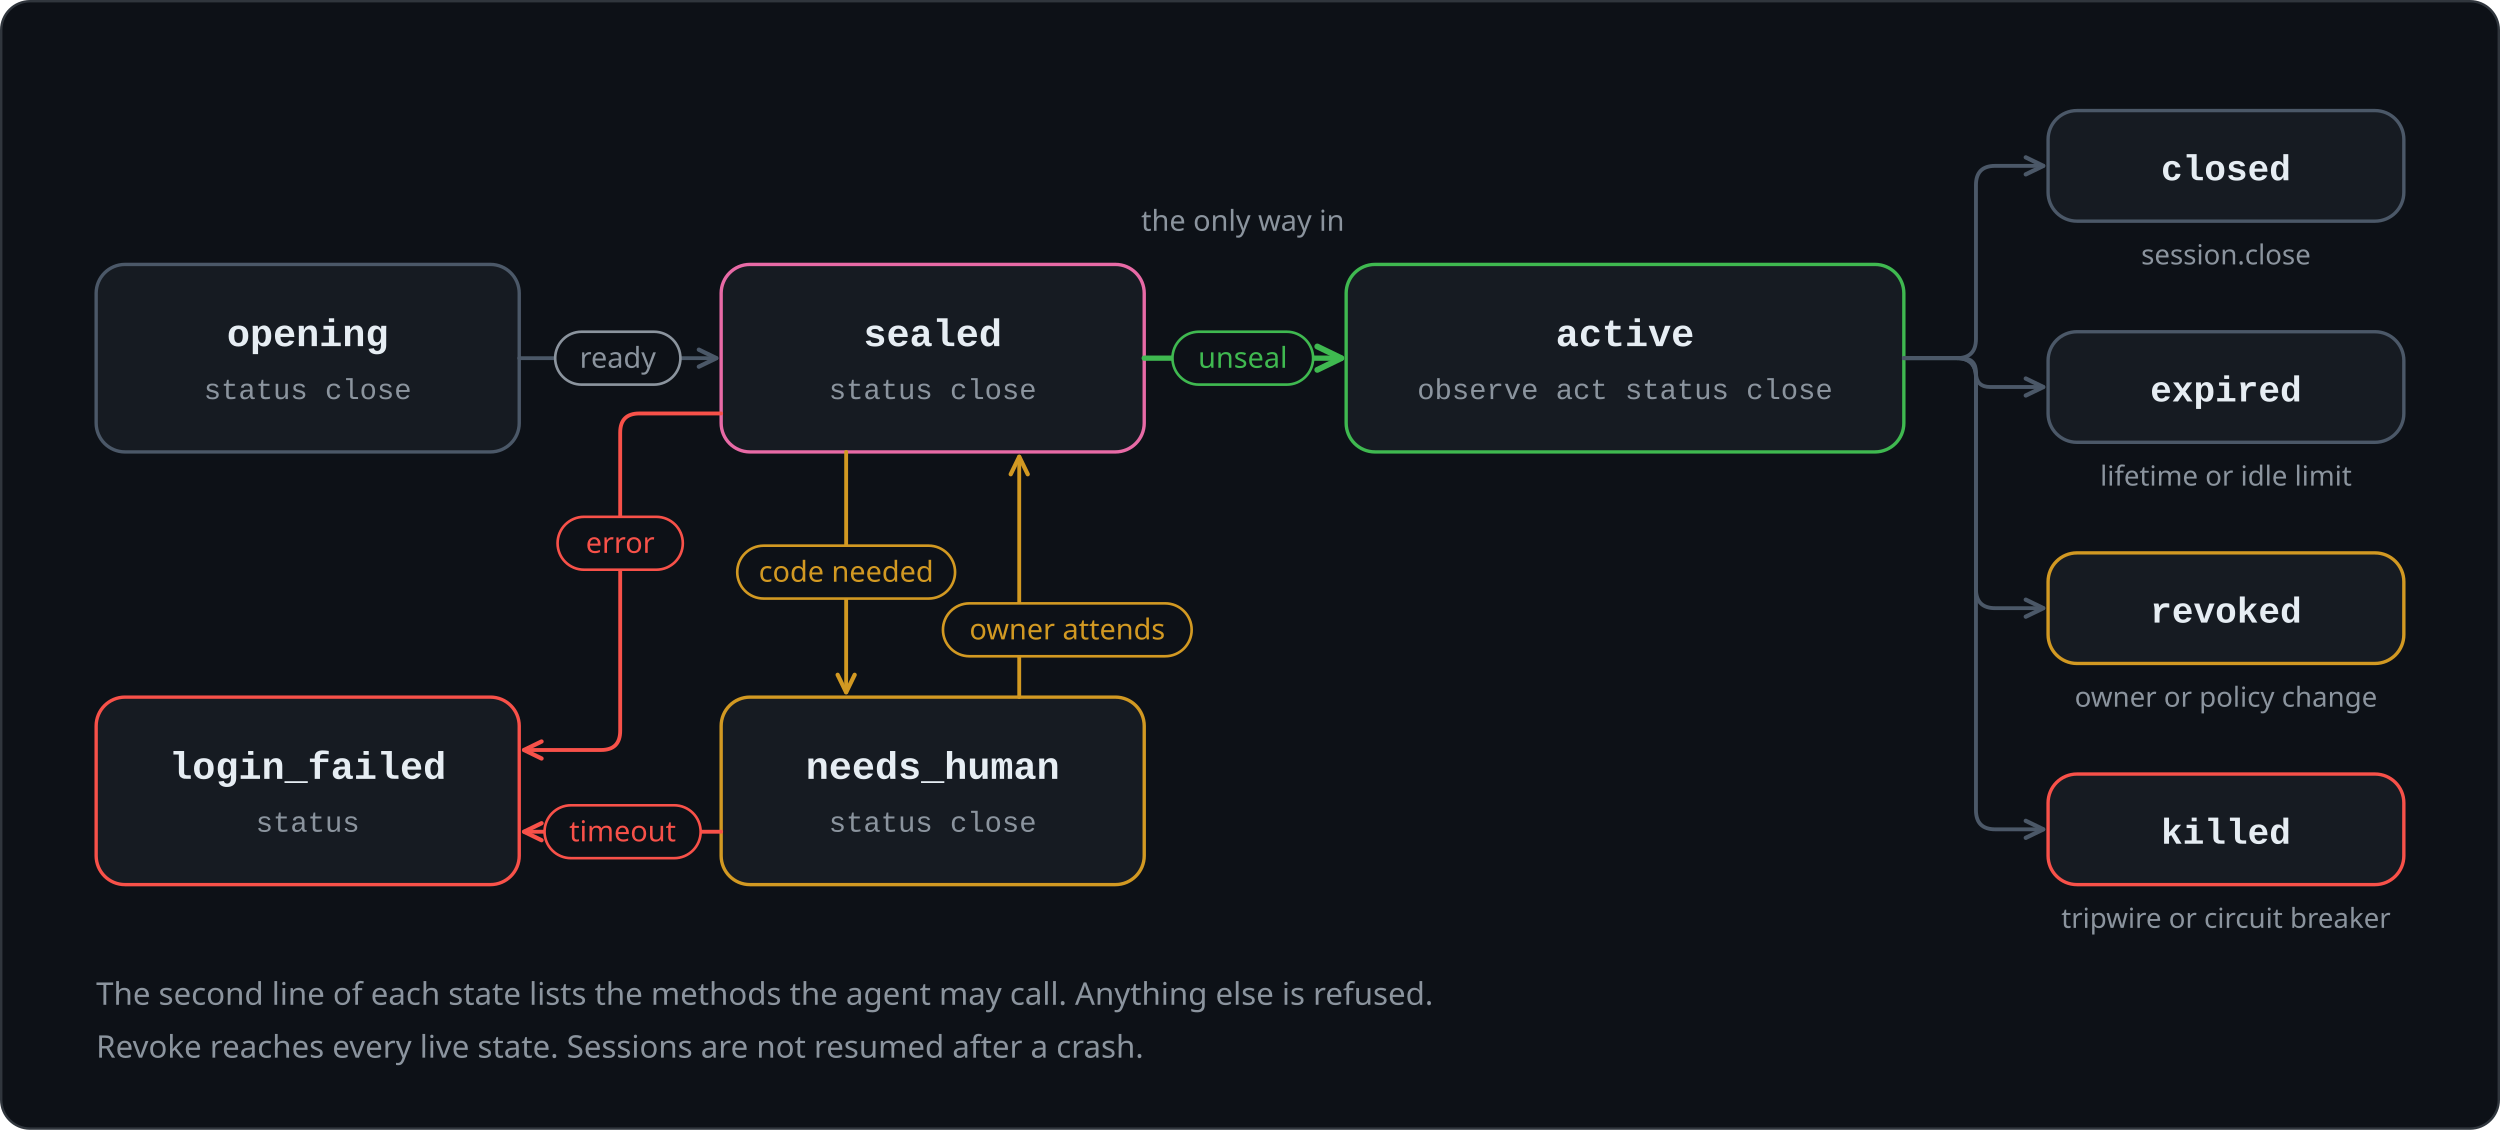
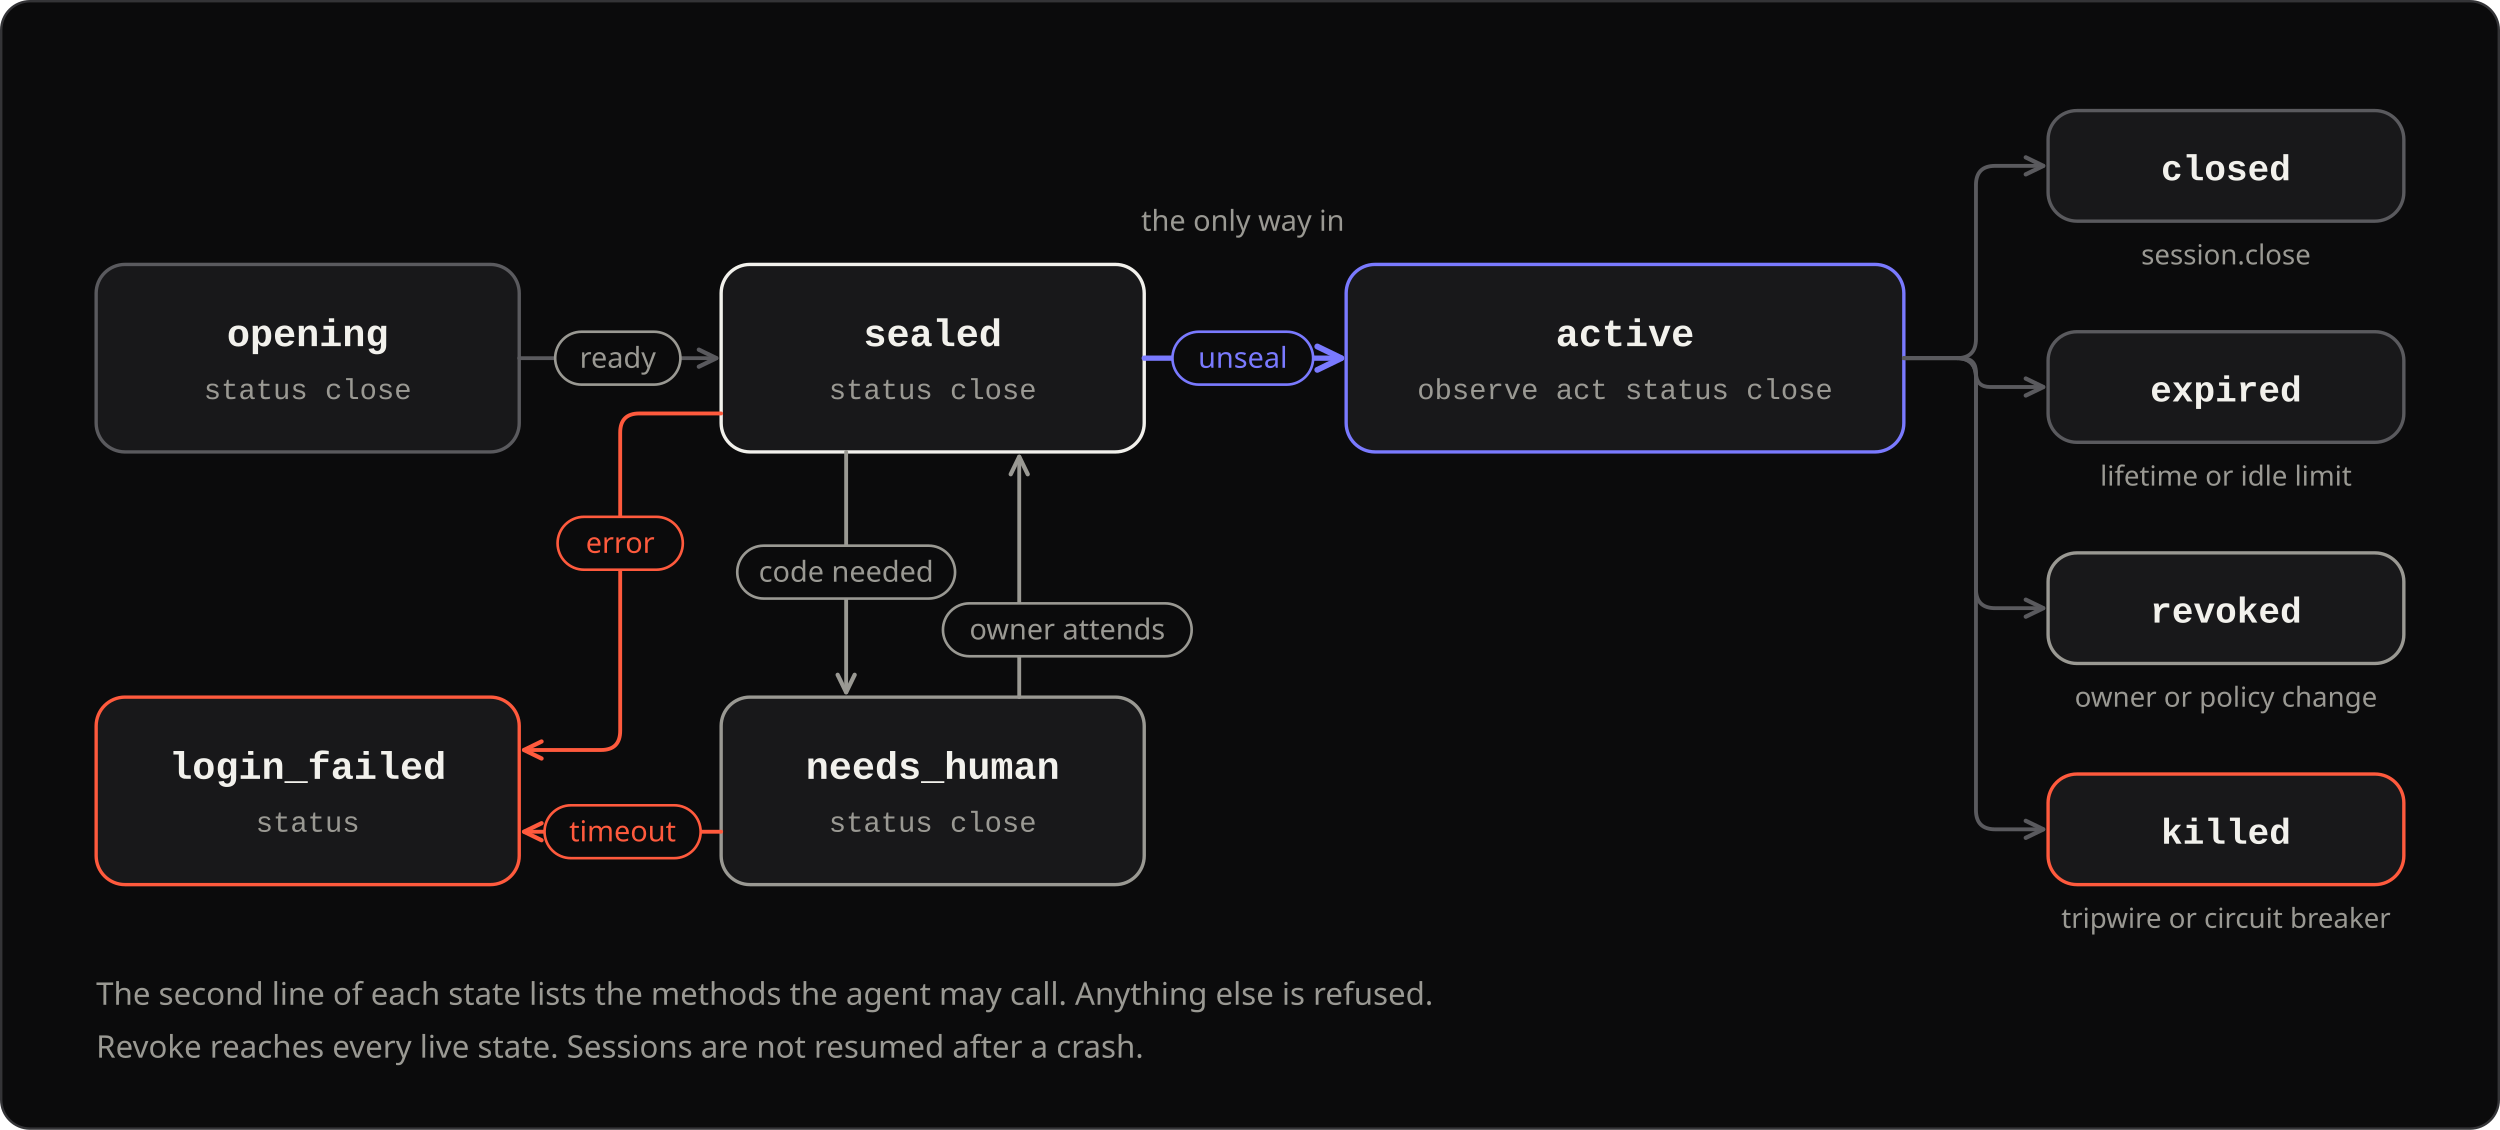
<svg xmlns="http://www.w3.org/2000/svg" viewBox="0 0 1040 470" width="1040" role="img" aria-label="Session lifecycle: opening, sealed, needs_human, active, and the terminal states closed, expired, revoked, killed and login_failed.">
  <defs>
    <marker id="ae86aa6" viewBox="0 0 10 10" refX="8.6" refY="5" markerWidth="6.5" markerHeight="6.5" orient="auto-start-reverse">
-       <path d="M1.6 1.6L8.6 5L1.6 8.4" fill="none" stroke="#e86aa6" stroke-width="1.7" stroke-linecap="round" stroke-linejoin="round" />
+       <path d="M1.6 1.6L8.6 5L1.6 8.4" fill="none" stroke="#f2f1ec" stroke-width="1.7" stroke-linecap="round" stroke-linejoin="round" />
    </marker>
    <marker id="a58a6ff" viewBox="0 0 10 10" refX="8.6" refY="5" markerWidth="6.5" markerHeight="6.5" orient="auto-start-reverse">
-       <path d="M1.6 1.6L8.6 5L1.6 8.4" fill="none" stroke="#58a6ff" stroke-width="1.7" stroke-linecap="round" stroke-linejoin="round" />
+       <path d="M1.6 1.6L8.6 5L1.6 8.4" fill="none" stroke="#7a7aff" stroke-width="1.7" stroke-linecap="round" stroke-linejoin="round" />
    </marker>
    <marker id="a3fb950" viewBox="0 0 10 10" refX="8.6" refY="5" markerWidth="6.5" markerHeight="6.5" orient="auto-start-reverse">
-       <path d="M1.6 1.6L8.6 5L1.6 8.4" fill="none" stroke="#3fb950" stroke-width="1.7" stroke-linecap="round" stroke-linejoin="round" />
+       <path d="M1.6 1.6L8.6 5L1.6 8.4" fill="none" stroke="#7a7aff" stroke-width="1.7" stroke-linecap="round" stroke-linejoin="round" />
    </marker>
    <marker id="ad29922" viewBox="0 0 10 10" refX="8.6" refY="5" markerWidth="6.5" markerHeight="6.5" orient="auto-start-reverse">
-       <path d="M1.6 1.6L8.6 5L1.6 8.4" fill="none" stroke="#d29922" stroke-width="1.7" stroke-linecap="round" stroke-linejoin="round" />
+       <path d="M1.6 1.6L8.6 5L1.6 8.4" fill="none" stroke="#9a9993" stroke-width="1.7" stroke-linecap="round" stroke-linejoin="round" />
    </marker>
    <marker id="af85149" viewBox="0 0 10 10" refX="8.6" refY="5" markerWidth="6.5" markerHeight="6.5" orient="auto-start-reverse">
-       <path d="M1.6 1.6L8.6 5L1.6 8.4" fill="none" stroke="#f85149" stroke-width="1.7" stroke-linecap="round" stroke-linejoin="round" />
+       <path d="M1.6 1.6L8.6 5L1.6 8.4" fill="none" stroke="#ff5a3d" stroke-width="1.7" stroke-linecap="round" stroke-linejoin="round" />
    </marker>
    <marker id="a4b5868" viewBox="0 0 10 10" refX="8.6" refY="5" markerWidth="6.5" markerHeight="6.5" orient="auto-start-reverse">
-       <path d="M1.6 1.6L8.6 5L1.6 8.4" fill="none" stroke="#4b5868" stroke-width="1.7" stroke-linecap="round" stroke-linejoin="round" />
+       <path d="M1.6 1.6L8.6 5L1.6 8.4" fill="none" stroke="#5a5a5e" stroke-width="1.7" stroke-linecap="round" stroke-linejoin="round" />
    </marker>
    <marker id="a8b949e" viewBox="0 0 10 10" refX="8.6" refY="5" markerWidth="6.5" markerHeight="6.5" orient="auto-start-reverse">
-       <path d="M1.6 1.6L8.6 5L1.6 8.4" fill="none" stroke="#8b949e" stroke-width="1.7" stroke-linecap="round" stroke-linejoin="round" />
+       <path d="M1.6 1.6L8.6 5L1.6 8.4" fill="none" stroke="#9a9993" stroke-width="1.7" stroke-linecap="round" stroke-linejoin="round" />
    </marker>
  </defs>
-   <rect x="0.5" y="0.5" width="1039" height="469" rx="12" fill="#0d1117" stroke="#30363d" />
-   <rect x="40" y="110" width="176" height="78" rx="12" fill="#161b22" stroke="#4b5868" stroke-width="1.4" />
-   <text x="128" y="144" font-family="ui-monospace, SFMono-Regular, 'SF Mono', Menlo, Consolas, 'Liberation Mono', monospace" font-size="16" fill="#e6edf3" text-anchor="middle" font-weight="600">opening</text>
-   <text x="128" y="166" font-family="ui-monospace, SFMono-Regular, 'SF Mono', Menlo, Consolas, 'Liberation Mono', monospace" font-size="12" fill="#8b949e" text-anchor="middle" font-weight="400">status  close</text>
-   <rect x="300" y="110" width="176" height="78" rx="12" fill="#161b22" stroke="#e86aa6" stroke-width="1.4" />
-   <text x="388" y="144" font-family="ui-monospace, SFMono-Regular, 'SF Mono', Menlo, Consolas, 'Liberation Mono', monospace" font-size="16" fill="#e6edf3" text-anchor="middle" font-weight="600">sealed</text>
-   <text x="388" y="166" font-family="ui-monospace, SFMono-Regular, 'SF Mono', Menlo, Consolas, 'Liberation Mono', monospace" font-size="12" fill="#8b949e" text-anchor="middle" font-weight="400">status  close</text>
-   <rect x="560" y="110" width="232" height="78" rx="12" fill="#161b22" stroke="#3fb950" stroke-width="1.4" />
-   <text x="676" y="144" font-family="ui-monospace, SFMono-Regular, 'SF Mono', Menlo, Consolas, 'Liberation Mono', monospace" font-size="16" fill="#e6edf3" text-anchor="middle" font-weight="600">active</text>
-   <text x="676" y="166" font-family="ui-monospace, SFMono-Regular, 'SF Mono', Menlo, Consolas, 'Liberation Mono', monospace" font-size="12" fill="#8b949e" text-anchor="middle" font-weight="400">observe  act  status  close</text>
-   <rect x="300" y="290" width="176" height="78" rx="12" fill="#161b22" stroke="#d29922" stroke-width="1.4" />
-   <text x="388" y="324" font-family="ui-monospace, SFMono-Regular, 'SF Mono', Menlo, Consolas, 'Liberation Mono', monospace" font-size="16" fill="#e6edf3" text-anchor="middle" font-weight="600">needs_human</text>
-   <text x="388" y="346" font-family="ui-monospace, SFMono-Regular, 'SF Mono', Menlo, Consolas, 'Liberation Mono', monospace" font-size="12" fill="#8b949e" text-anchor="middle" font-weight="400">status  close</text>
-   <rect x="40" y="290" width="176" height="78" rx="12" fill="#161b22" stroke="#f85149" stroke-width="1.4" />
-   <text x="128" y="324" font-family="ui-monospace, SFMono-Regular, 'SF Mono', Menlo, Consolas, 'Liberation Mono', monospace" font-size="16" fill="#e6edf3" text-anchor="middle" font-weight="600">login_failed</text>
-   <text x="128" y="346" font-family="ui-monospace, SFMono-Regular, 'SF Mono', Menlo, Consolas, 'Liberation Mono', monospace" font-size="12" fill="#8b949e" text-anchor="middle" font-weight="400">status</text>
-   <rect x="852" y="46" width="148" height="46" rx="12" fill="#161b22" stroke="#4b5868" stroke-width="1.4" />
-   <text x="926" y="75" font-family="ui-monospace, SFMono-Regular, 'SF Mono', Menlo, Consolas, 'Liberation Mono', monospace" font-size="15" fill="#e6edf3" text-anchor="middle" font-weight="600">closed</text>
-   <text x="926" y="110" font-family="-apple-system, BlinkMacSystemFont, 'Segoe UI', 'Noto Sans', Helvetica, Arial, sans-serif" font-size="11.5" fill="#8b949e" text-anchor="middle" font-weight="400">session.close</text>
-   <path d="M792 149 L814 149 Q822 149 822 141 L822 77 Q822 69 830 69 L850 69" fill="none" stroke="#4b5868" stroke-width="1.6" stroke-linecap="round" marker-end="url(#a4b5868)" />
-   <rect x="852" y="138" width="148" height="46" rx="12" fill="#161b22" stroke="#4b5868" stroke-width="1.4" />
-   <text x="926" y="167" font-family="ui-monospace, SFMono-Regular, 'SF Mono', Menlo, Consolas, 'Liberation Mono', monospace" font-size="15" fill="#e6edf3" text-anchor="middle" font-weight="600">expired</text>
-   <text x="926" y="202" font-family="-apple-system, BlinkMacSystemFont, 'Segoe UI', 'Noto Sans', Helvetica, Arial, sans-serif" font-size="11.5" fill="#8b949e" text-anchor="middle" font-weight="400">lifetime or idle limit</text>
-   <path d="M792 149 L816 149 Q822 149 822 155 L822 155 Q822 161 828 161 L850 161" fill="none" stroke="#4b5868" stroke-width="1.6" stroke-linecap="round" marker-end="url(#a4b5868)" />
-   <rect x="852" y="230" width="148" height="46" rx="12" fill="#161b22" stroke="#d29922" stroke-width="1.4" />
-   <text x="926" y="259" font-family="ui-monospace, SFMono-Regular, 'SF Mono', Menlo, Consolas, 'Liberation Mono', monospace" font-size="15" fill="#e6edf3" text-anchor="middle" font-weight="600">revoked</text>
-   <text x="926" y="294" font-family="-apple-system, BlinkMacSystemFont, 'Segoe UI', 'Noto Sans', Helvetica, Arial, sans-serif" font-size="11.5" fill="#8b949e" text-anchor="middle" font-weight="400">owner or policy change</text>
-   <path d="M792 149 L814 149 Q822 149 822 157 L822 245 Q822 253 830 253 L850 253" fill="none" stroke="#4b5868" stroke-width="1.6" stroke-linecap="round" marker-end="url(#a4b5868)" />
-   <rect x="852" y="322" width="148" height="46" rx="12" fill="#161b22" stroke="#f85149" stroke-width="1.4" />
-   <text x="926" y="351" font-family="ui-monospace, SFMono-Regular, 'SF Mono', Menlo, Consolas, 'Liberation Mono', monospace" font-size="15" fill="#e6edf3" text-anchor="middle" font-weight="600">killed</text>
-   <text x="926" y="386" font-family="-apple-system, BlinkMacSystemFont, 'Segoe UI', 'Noto Sans', Helvetica, Arial, sans-serif" font-size="11.5" fill="#8b949e" text-anchor="middle" font-weight="400">tripwire or circuit breaker</text>
-   <path d="M792 149 L814 149 Q822 149 822 157 L822 337 Q822 345 830 345 L850 345" fill="none" stroke="#4b5868" stroke-width="1.6" stroke-linecap="round" marker-end="url(#a4b5868)" />
-   <path d="M216 149 L298 149" fill="none" stroke="#4b5868" stroke-width="1.6" stroke-linecap="round" marker-end="url(#a4b5868)" />
-   <rect x="230.95" y="138" width="52.1" height="22" rx="11" fill="#0d1117" stroke="#8b949e" stroke-width="1.1" />
-   <text x="257" y="153" font-family="-apple-system, BlinkMacSystemFont, 'Segoe UI', 'Noto Sans', Helvetica, Arial, sans-serif" font-size="12" fill="#8b949e" text-anchor="middle" font-weight="500">ready</text>
-   <path d="M476 149 L558 149" fill="none" stroke="#3fb950" stroke-width="2.2" stroke-linecap="round" marker-end="url(#a3fb950)" />
-   <rect x="487.74" y="138" width="58.52" height="22" rx="11" fill="#0d1117" stroke="#3fb950" stroke-width="1.1" />
-   <text x="517" y="153" font-family="-apple-system, BlinkMacSystemFont, 'Segoe UI', 'Noto Sans', Helvetica, Arial, sans-serif" font-size="12" fill="#3fb950" text-anchor="middle" font-weight="500">unseal</text>
-   <text x="517" y="96" font-family="-apple-system, BlinkMacSystemFont, 'Segoe UI', 'Noto Sans', Helvetica, Arial, sans-serif" font-size="12" fill="#8b949e" text-anchor="middle" font-weight="400">the only way in</text>
-   <path d="M352 188 L352 288" fill="none" stroke="#d29922" stroke-width="1.6" stroke-linecap="round" marker-end="url(#ad29922)" />
-   <rect x="306.69" y="227" width="90.62" height="22" rx="11" fill="#0d1117" stroke="#d29922" stroke-width="1.1" />
-   <text x="352" y="242" font-family="-apple-system, BlinkMacSystemFont, 'Segoe UI', 'Noto Sans', Helvetica, Arial, sans-serif" font-size="12" fill="#d29922" text-anchor="middle" font-weight="500">code needed</text>
-   <path d="M424 290 L424 190" fill="none" stroke="#d29922" stroke-width="1.6" stroke-linecap="round" marker-end="url(#ad29922)" />
-   <rect x="392.27" y="251" width="103.46" height="22" rx="11" fill="#0d1117" stroke="#d29922" stroke-width="1.1" />
-   <text x="444" y="266" font-family="-apple-system, BlinkMacSystemFont, 'Segoe UI', 'Noto Sans', Helvetica, Arial, sans-serif" font-size="12" fill="#d29922" text-anchor="middle" font-weight="500">owner attends</text>
-   <path d="M300 172 L266 172 Q258 172 258 180 L258 304 Q258 312 250 312 L218 312" fill="none" stroke="#f85149" stroke-width="1.6" stroke-linecap="round" marker-end="url(#af85149)" />
-   <rect x="231.95" y="215" width="52.1" height="22" rx="11" fill="#0d1117" stroke="#f85149" stroke-width="1.1" />
-   <text x="258" y="230" font-family="-apple-system, BlinkMacSystemFont, 'Segoe UI', 'Noto Sans', Helvetica, Arial, sans-serif" font-size="12" fill="#f85149" text-anchor="middle" font-weight="500">error</text>
-   <path d="M300 346 L218 346" fill="none" stroke="#f85149" stroke-width="1.6" stroke-linecap="round" marker-end="url(#af85149)" />
-   <rect x="226.53" y="335" width="64.94" height="22" rx="11" fill="#0d1117" stroke="#f85149" stroke-width="1.1" />
-   <text x="259" y="350" font-family="-apple-system, BlinkMacSystemFont, 'Segoe UI', 'Noto Sans', Helvetica, Arial, sans-serif" font-size="12" fill="#f85149" text-anchor="middle" font-weight="500">timeout</text>
-   <text x="40" y="418" font-family="-apple-system, BlinkMacSystemFont, 'Segoe UI', 'Noto Sans', Helvetica, Arial, sans-serif" font-size="13" fill="#8b949e" text-anchor="start" font-weight="400">The second line of each state lists the methods the agent may call. Anything else is refused.</text>
-   <text x="40" y="440" font-family="-apple-system, BlinkMacSystemFont, 'Segoe UI', 'Noto Sans', Helvetica, Arial, sans-serif" font-size="13" fill="#8b949e" text-anchor="start" font-weight="400">Revoke reaches every live state. Sessions are not resumed after a crash.</text>
+   <rect x="0.5" y="0.5" width="1039" height="469" rx="12" fill="#0b0b0c" stroke="#343437" />
+   <rect x="40" y="110" width="176" height="78" rx="12" fill="#18181a" stroke="#5a5a5e" stroke-width="1.4" />
+   <text x="128" y="144" font-family="'JetBrains Mono', ui-monospace, SFMono-Regular, 'SF Mono', Menlo, Consolas, 'Liberation Mono', monospace" font-size="16" fill="#f2f1ec" text-anchor="middle" font-weight="600">opening</text>
+   <text x="128" y="166" font-family="'JetBrains Mono', ui-monospace, SFMono-Regular, 'SF Mono', Menlo, Consolas, 'Liberation Mono', monospace" font-size="12" fill="#9a9993" text-anchor="middle" font-weight="400">status  close</text>
+   <rect x="300" y="110" width="176" height="78" rx="12" fill="#18181a" stroke="#f2f1ec" stroke-width="1.4" />
+   <text x="388" y="144" font-family="'JetBrains Mono', ui-monospace, SFMono-Regular, 'SF Mono', Menlo, Consolas, 'Liberation Mono', monospace" font-size="16" fill="#f2f1ec" text-anchor="middle" font-weight="600">sealed</text>
+   <text x="388" y="166" font-family="'JetBrains Mono', ui-monospace, SFMono-Regular, 'SF Mono', Menlo, Consolas, 'Liberation Mono', monospace" font-size="12" fill="#9a9993" text-anchor="middle" font-weight="400">status  close</text>
+   <rect x="560" y="110" width="232" height="78" rx="12" fill="#18181a" stroke="#7a7aff" stroke-width="1.4" />
+   <text x="676" y="144" font-family="'JetBrains Mono', ui-monospace, SFMono-Regular, 'SF Mono', Menlo, Consolas, 'Liberation Mono', monospace" font-size="16" fill="#f2f1ec" text-anchor="middle" font-weight="600">active</text>
+   <text x="676" y="166" font-family="'JetBrains Mono', ui-monospace, SFMono-Regular, 'SF Mono', Menlo, Consolas, 'Liberation Mono', monospace" font-size="12" fill="#9a9993" text-anchor="middle" font-weight="400">observe  act  status  close</text>
+   <rect x="300" y="290" width="176" height="78" rx="12" fill="#18181a" stroke="#9a9993" stroke-width="1.4" />
+   <text x="388" y="324" font-family="'JetBrains Mono', ui-monospace, SFMono-Regular, 'SF Mono', Menlo, Consolas, 'Liberation Mono', monospace" font-size="16" fill="#f2f1ec" text-anchor="middle" font-weight="600">needs_human</text>
+   <text x="388" y="346" font-family="'JetBrains Mono', ui-monospace, SFMono-Regular, 'SF Mono', Menlo, Consolas, 'Liberation Mono', monospace" font-size="12" fill="#9a9993" text-anchor="middle" font-weight="400">status  close</text>
+   <rect x="40" y="290" width="176" height="78" rx="12" fill="#18181a" stroke="#ff5a3d" stroke-width="1.4" />
+   <text x="128" y="324" font-family="'JetBrains Mono', ui-monospace, SFMono-Regular, 'SF Mono', Menlo, Consolas, 'Liberation Mono', monospace" font-size="16" fill="#f2f1ec" text-anchor="middle" font-weight="600">login_failed</text>
+   <text x="128" y="346" font-family="'JetBrains Mono', ui-monospace, SFMono-Regular, 'SF Mono', Menlo, Consolas, 'Liberation Mono', monospace" font-size="12" fill="#9a9993" text-anchor="middle" font-weight="400">status</text>
+   <rect x="852" y="46" width="148" height="46" rx="12" fill="#18181a" stroke="#5a5a5e" stroke-width="1.4" />
+   <text x="926" y="75" font-family="'JetBrains Mono', ui-monospace, SFMono-Regular, 'SF Mono', Menlo, Consolas, 'Liberation Mono', monospace" font-size="15" fill="#f2f1ec" text-anchor="middle" font-weight="600">closed</text>
+   <text x="926" y="110" font-family="'IBM Plex Sans', -apple-system, BlinkMacSystemFont, 'Segoe UI', 'Noto Sans', Helvetica, Arial, sans-serif" font-size="11.5" fill="#9a9993" text-anchor="middle" font-weight="400">session.close</text>
+   <path d="M792 149 L814 149 Q822 149 822 141 L822 77 Q822 69 830 69 L850 69" fill="none" stroke="#5a5a5e" stroke-width="1.6" stroke-linecap="round" marker-end="url(#a4b5868)" />
+   <rect x="852" y="138" width="148" height="46" rx="12" fill="#18181a" stroke="#5a5a5e" stroke-width="1.4" />
+   <text x="926" y="167" font-family="'JetBrains Mono', ui-monospace, SFMono-Regular, 'SF Mono', Menlo, Consolas, 'Liberation Mono', monospace" font-size="15" fill="#f2f1ec" text-anchor="middle" font-weight="600">expired</text>
+   <text x="926" y="202" font-family="'IBM Plex Sans', -apple-system, BlinkMacSystemFont, 'Segoe UI', 'Noto Sans', Helvetica, Arial, sans-serif" font-size="11.5" fill="#9a9993" text-anchor="middle" font-weight="400">lifetime or idle limit</text>
+   <path d="M792 149 L816 149 Q822 149 822 155 L822 155 Q822 161 828 161 L850 161" fill="none" stroke="#5a5a5e" stroke-width="1.6" stroke-linecap="round" marker-end="url(#a4b5868)" />
+   <rect x="852" y="230" width="148" height="46" rx="12" fill="#18181a" stroke="#9a9993" stroke-width="1.4" />
+   <text x="926" y="259" font-family="'JetBrains Mono', ui-monospace, SFMono-Regular, 'SF Mono', Menlo, Consolas, 'Liberation Mono', monospace" font-size="15" fill="#f2f1ec" text-anchor="middle" font-weight="600">revoked</text>
+   <text x="926" y="294" font-family="'IBM Plex Sans', -apple-system, BlinkMacSystemFont, 'Segoe UI', 'Noto Sans', Helvetica, Arial, sans-serif" font-size="11.5" fill="#9a9993" text-anchor="middle" font-weight="400">owner or policy change</text>
+   <path d="M792 149 L814 149 Q822 149 822 157 L822 245 Q822 253 830 253 L850 253" fill="none" stroke="#5a5a5e" stroke-width="1.6" stroke-linecap="round" marker-end="url(#a4b5868)" />
+   <rect x="852" y="322" width="148" height="46" rx="12" fill="#18181a" stroke="#ff5a3d" stroke-width="1.4" />
+   <text x="926" y="351" font-family="'JetBrains Mono', ui-monospace, SFMono-Regular, 'SF Mono', Menlo, Consolas, 'Liberation Mono', monospace" font-size="15" fill="#f2f1ec" text-anchor="middle" font-weight="600">killed</text>
+   <text x="926" y="386" font-family="'IBM Plex Sans', -apple-system, BlinkMacSystemFont, 'Segoe UI', 'Noto Sans', Helvetica, Arial, sans-serif" font-size="11.5" fill="#9a9993" text-anchor="middle" font-weight="400">tripwire or circuit breaker</text>
+   <path d="M792 149 L814 149 Q822 149 822 157 L822 337 Q822 345 830 345 L850 345" fill="none" stroke="#5a5a5e" stroke-width="1.6" stroke-linecap="round" marker-end="url(#a4b5868)" />
+   <path d="M216 149 L298 149" fill="none" stroke="#5a5a5e" stroke-width="1.6" stroke-linecap="round" marker-end="url(#a4b5868)" />
+   <rect x="230.95" y="138" width="52.1" height="22" rx="11" fill="#0b0b0c" stroke="#9a9993" stroke-width="1.1" />
+   <text x="257" y="153" font-family="'IBM Plex Sans', -apple-system, BlinkMacSystemFont, 'Segoe UI', 'Noto Sans', Helvetica, Arial, sans-serif" font-size="12" fill="#9a9993" text-anchor="middle" font-weight="500">ready</text>
+   <path d="M476 149 L558 149" fill="none" stroke="#7a7aff" stroke-width="2.2" stroke-linecap="round" marker-end="url(#a3fb950)" />
+   <rect x="487.74" y="138" width="58.52" height="22" rx="11" fill="#0b0b0c" stroke="#7a7aff" stroke-width="1.1" />
+   <text x="517" y="153" font-family="'IBM Plex Sans', -apple-system, BlinkMacSystemFont, 'Segoe UI', 'Noto Sans', Helvetica, Arial, sans-serif" font-size="12" fill="#7a7aff" text-anchor="middle" font-weight="500">unseal</text>
+   <text x="517" y="96" font-family="'IBM Plex Sans', -apple-system, BlinkMacSystemFont, 'Segoe UI', 'Noto Sans', Helvetica, Arial, sans-serif" font-size="12" fill="#9a9993" text-anchor="middle" font-weight="400">the only way in</text>
+   <path d="M352 188 L352 288" fill="none" stroke="#9a9993" stroke-width="1.6" stroke-linecap="round" marker-end="url(#ad29922)" />
+   <rect x="306.69" y="227" width="90.62" height="22" rx="11" fill="#0b0b0c" stroke="#9a9993" stroke-width="1.1" />
+   <text x="352" y="242" font-family="'IBM Plex Sans', -apple-system, BlinkMacSystemFont, 'Segoe UI', 'Noto Sans', Helvetica, Arial, sans-serif" font-size="12" fill="#9a9993" text-anchor="middle" font-weight="500">code needed</text>
+   <path d="M424 290 L424 190" fill="none" stroke="#9a9993" stroke-width="1.6" stroke-linecap="round" marker-end="url(#ad29922)" />
+   <rect x="392.27" y="251" width="103.46" height="22" rx="11" fill="#0b0b0c" stroke="#9a9993" stroke-width="1.1" />
+   <text x="444" y="266" font-family="'IBM Plex Sans', -apple-system, BlinkMacSystemFont, 'Segoe UI', 'Noto Sans', Helvetica, Arial, sans-serif" font-size="12" fill="#9a9993" text-anchor="middle" font-weight="500">owner attends</text>
+   <path d="M300 172 L266 172 Q258 172 258 180 L258 304 Q258 312 250 312 L218 312" fill="none" stroke="#ff5a3d" stroke-width="1.6" stroke-linecap="round" marker-end="url(#af85149)" />
+   <rect x="231.95" y="215" width="52.1" height="22" rx="11" fill="#0b0b0c" stroke="#ff5a3d" stroke-width="1.1" />
+   <text x="258" y="230" font-family="'IBM Plex Sans', -apple-system, BlinkMacSystemFont, 'Segoe UI', 'Noto Sans', Helvetica, Arial, sans-serif" font-size="12" fill="#ff5a3d" text-anchor="middle" font-weight="500">error</text>
+   <path d="M300 346 L218 346" fill="none" stroke="#ff5a3d" stroke-width="1.6" stroke-linecap="round" marker-end="url(#af85149)" />
+   <rect x="226.53" y="335" width="64.94" height="22" rx="11" fill="#0b0b0c" stroke="#ff5a3d" stroke-width="1.1" />
+   <text x="259" y="350" font-family="'IBM Plex Sans', -apple-system, BlinkMacSystemFont, 'Segoe UI', 'Noto Sans', Helvetica, Arial, sans-serif" font-size="12" fill="#ff5a3d" text-anchor="middle" font-weight="500">timeout</text>
+   <text x="40" y="418" font-family="'IBM Plex Sans', -apple-system, BlinkMacSystemFont, 'Segoe UI', 'Noto Sans', Helvetica, Arial, sans-serif" font-size="13" fill="#9a9993" text-anchor="start" font-weight="400">The second line of each state lists the methods the agent may call. Anything else is refused.</text>
+   <text x="40" y="440" font-family="'IBM Plex Sans', -apple-system, BlinkMacSystemFont, 'Segoe UI', 'Noto Sans', Helvetica, Arial, sans-serif" font-size="13" fill="#9a9993" text-anchor="start" font-weight="400">Revoke reaches every live state. Sessions are not resumed after a crash.</text>
</svg>
